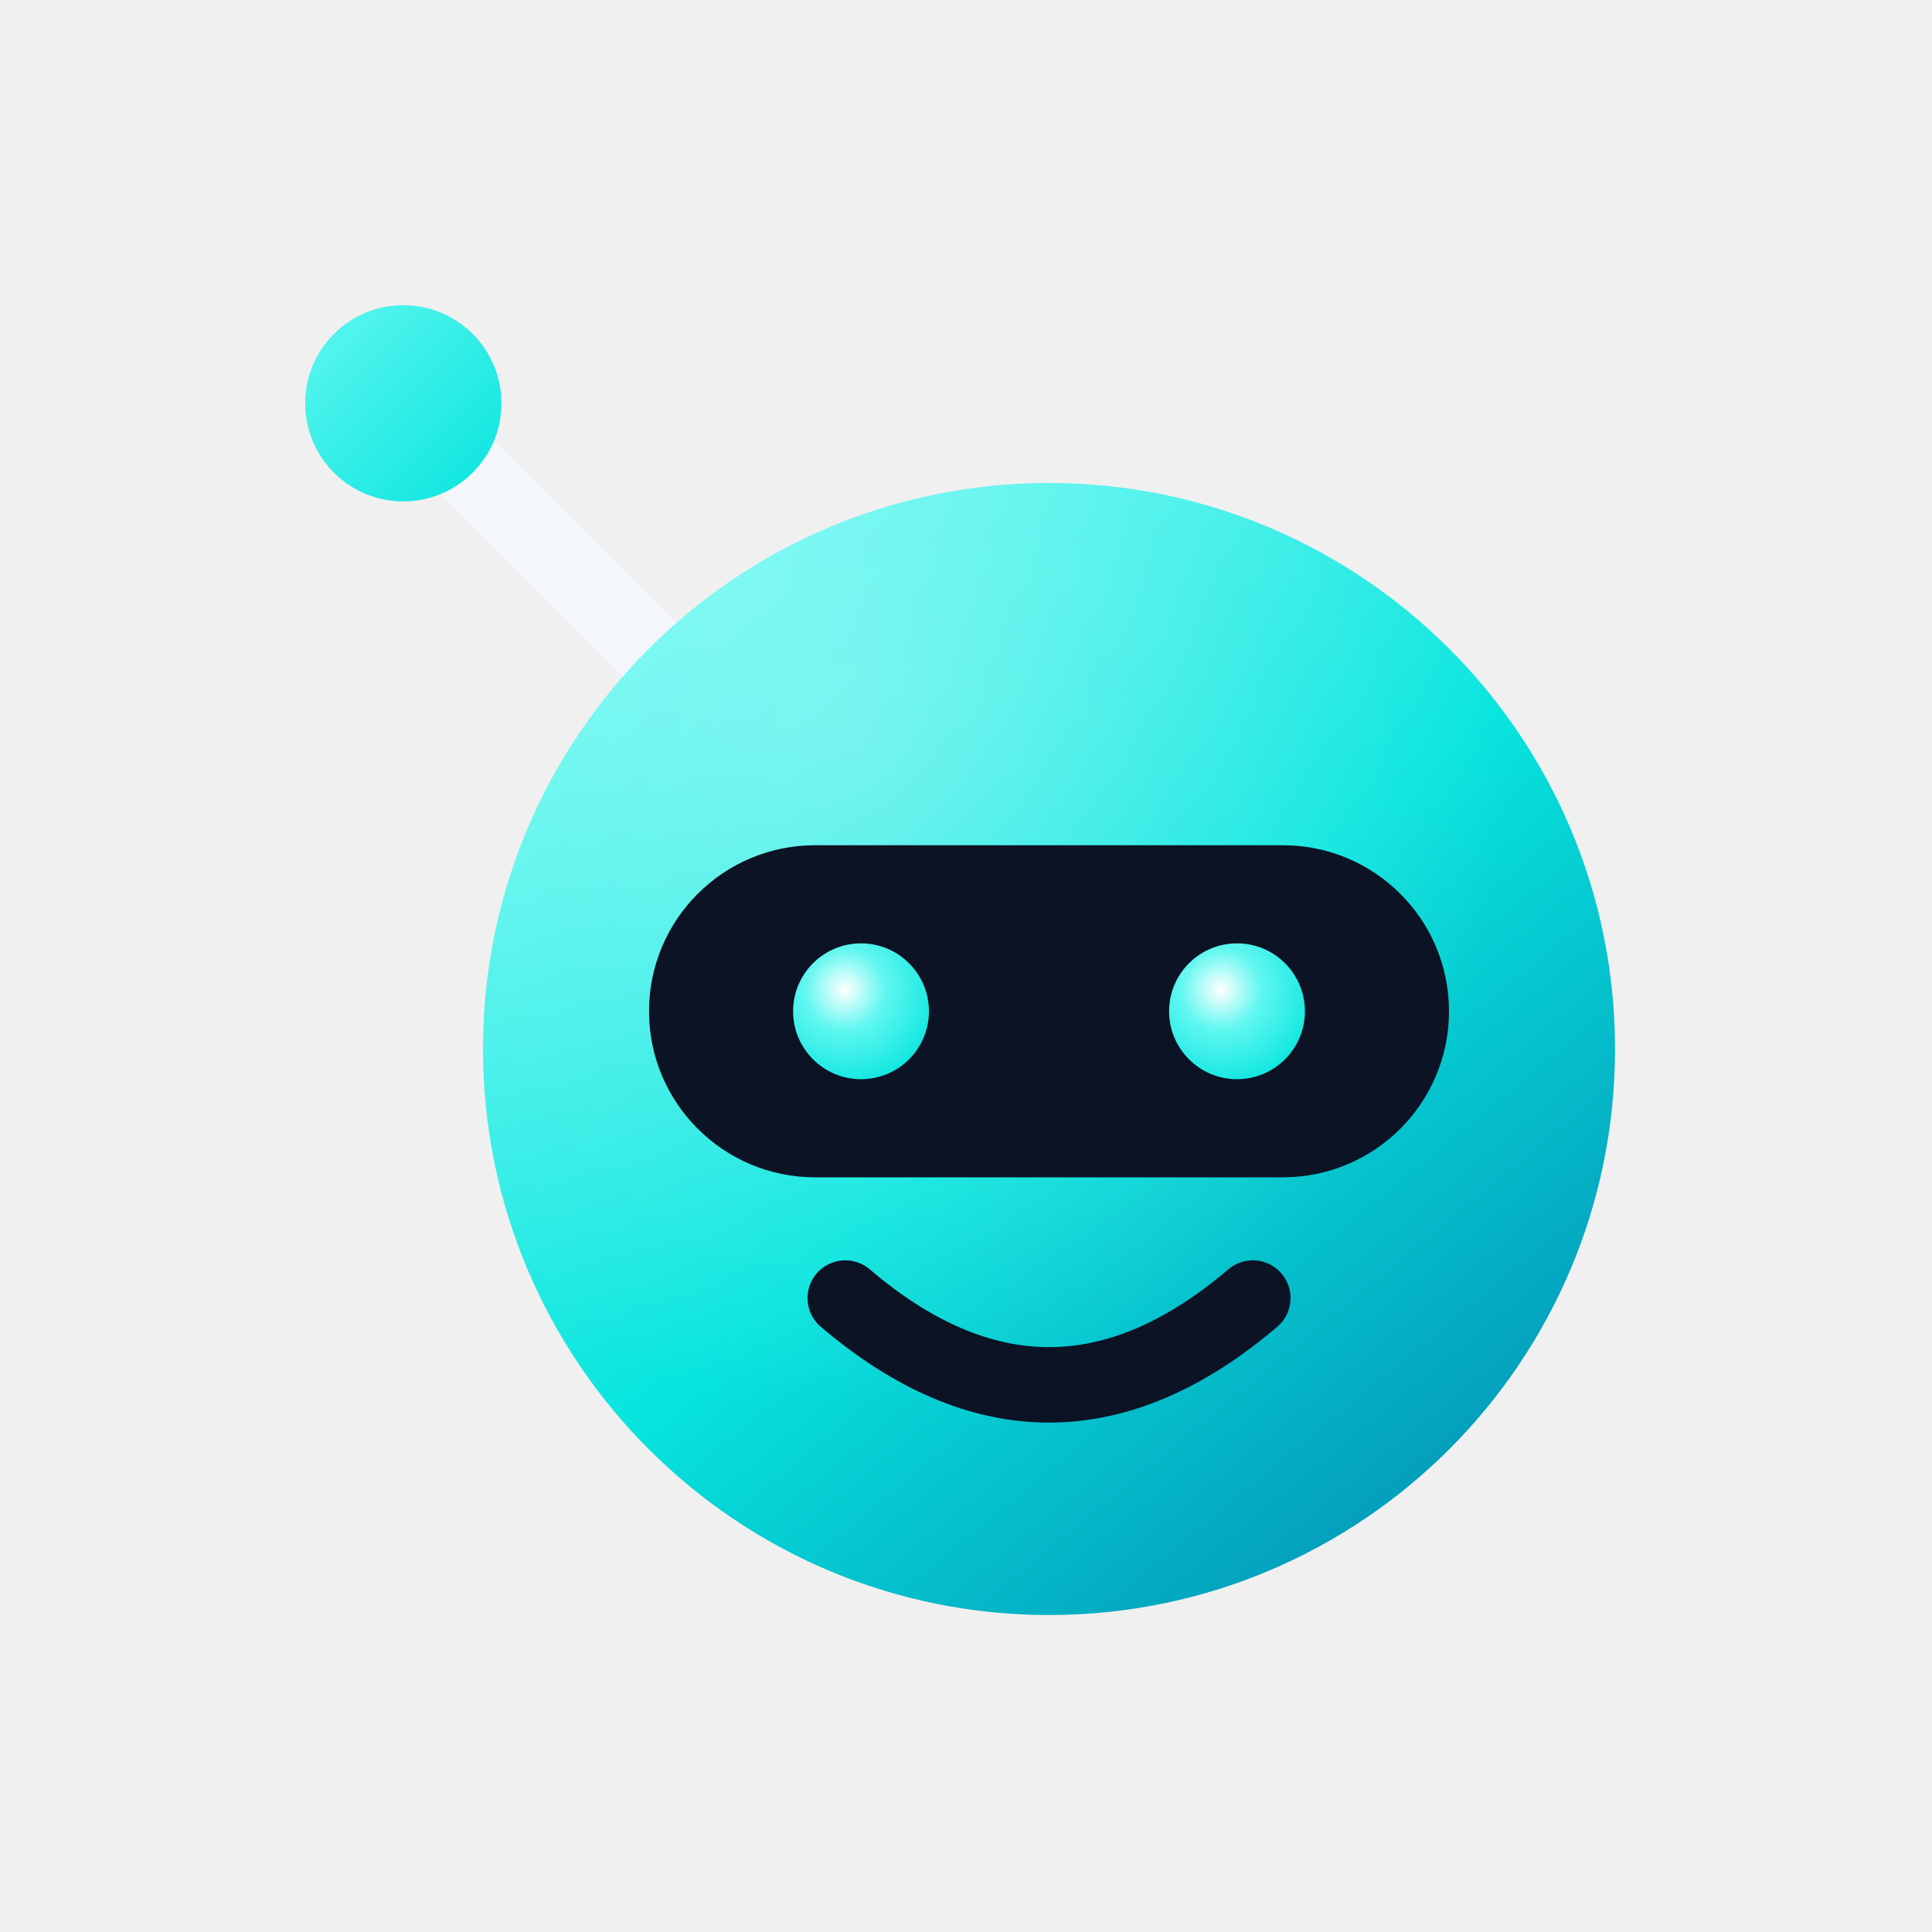
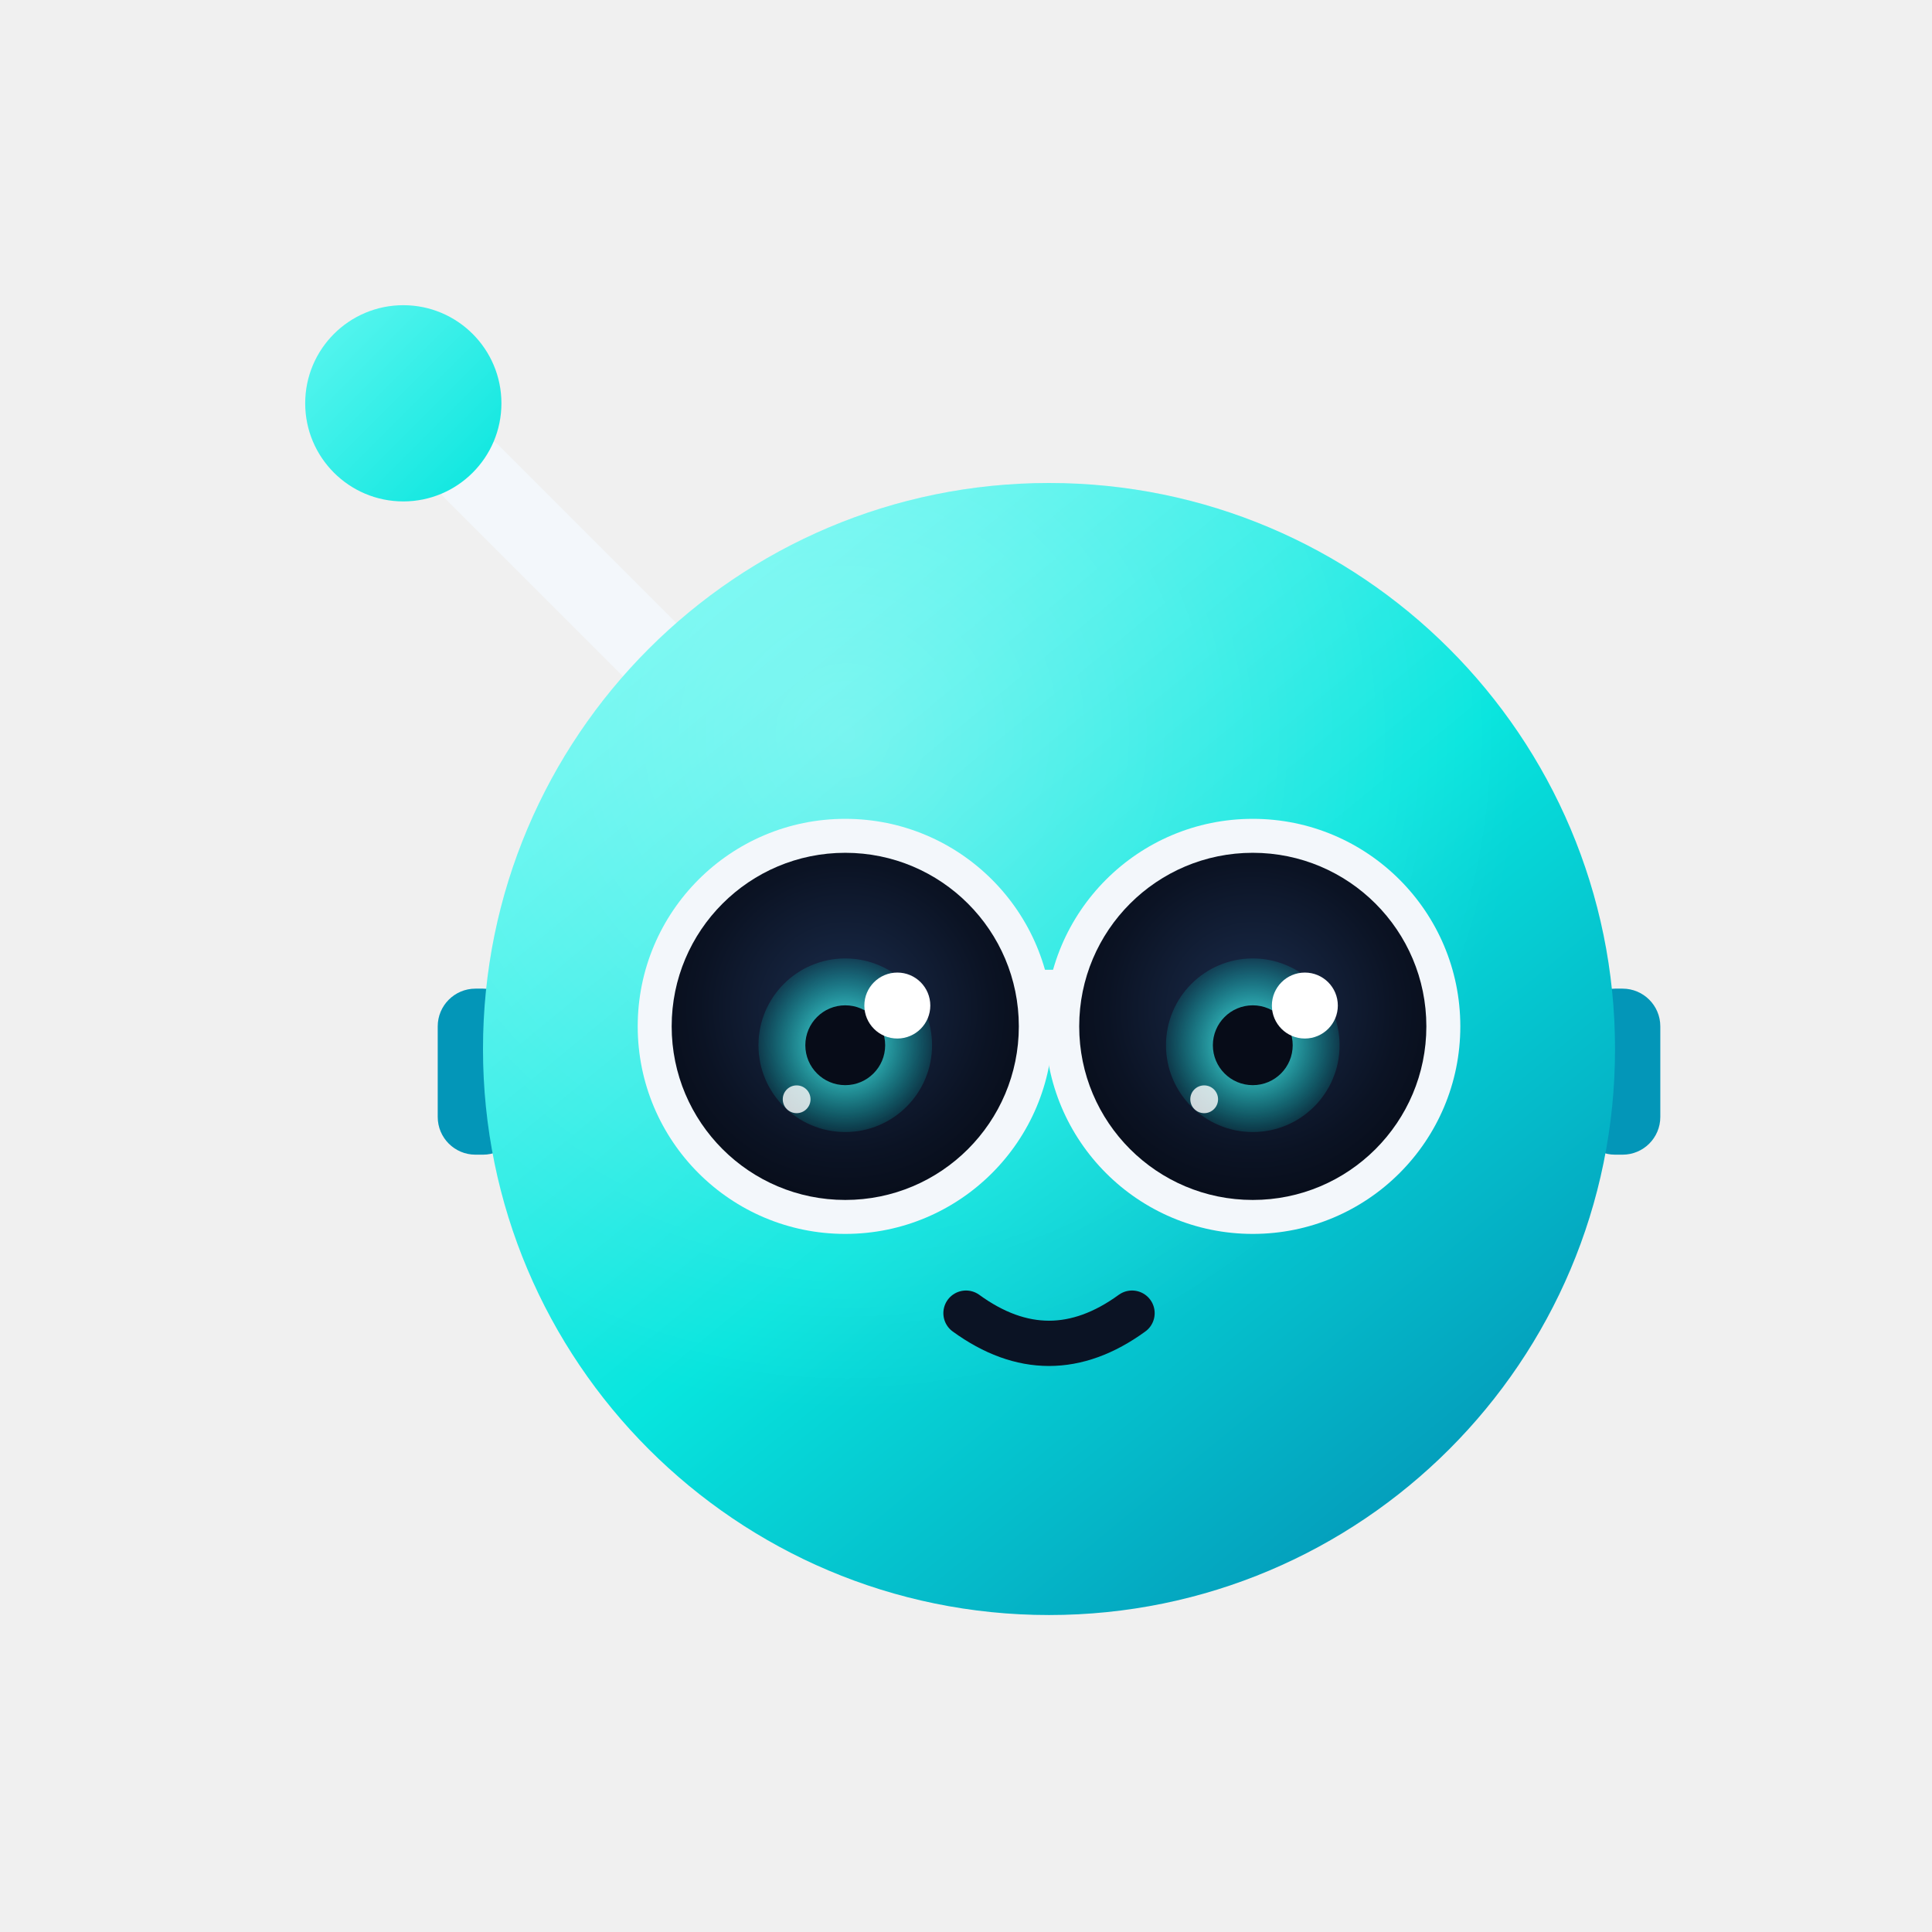
<svg xmlns="http://www.w3.org/2000/svg" viewBox="0 0 512 512" width="512" height="512">
  <defs>
    <linearGradient id="body-m" x1="0.15" y1="0.1" x2="0.85" y2="0.95">
      <stop offset="0" stop-color="#5FF7F0" />
      <stop offset="0.5" stop-color="#07E5DE" />
      <stop offset="1" stop-color="#0396B8" />
    </linearGradient>
    <linearGradient id="ball-m" x1="0" y1="0" x2="1" y2="1">
      <stop offset="0" stop-color="#5FF7F0" />
      <stop offset="1" stop-color="#07E5DE" />
    </linearGradient>
-     <radialGradient id="eye-m" cx="0.38" cy="0.34" r="0.75">
-       <stop offset="0" stop-color="#FFFFFF" />
-       <stop offset="0.4" stop-color="#5FF7F0" />
-       <stop offset="1" stop-color="#07E5DE" />
+     <radialGradient id="lens-m" cx="0.5" cy="0.45" r="0.6">
+       <stop offset="0" stop-color="#1B2D4D" />
+       <stop offset="0.7" stop-color="#0B1324" />
+       <stop offset="1" stop-color="#070C18" />
+     </radialGradient>
+     <radialGradient id="iris-m" cx="0.5" cy="0.5" r="0.5">
+       <stop offset="0" stop-color="#5FF7F0" />
+       <stop offset="1" stop-color="#07E5DE" stop-opacity="0.15" />
    </radialGradient>
    <radialGradient id="sheen-m" cx="0.32" cy="0.22" r="0.6">
      <stop offset="0" stop-color="#FFFFFF" stop-opacity="0.30" />
      <stop offset="1" stop-color="#FFFFFF" stop-opacity="0" />
    </radialGradient>
  </defs>
  <line x1="177.591" y1="177.591" x2="125.265" y2="125.265" stroke="#F3F7FB" stroke-width="20.0" stroke-linecap="round" />
  <circle cx="106.88" cy="106.88" r="26.0" fill="url(#ball-m)" />
+   <rect x="116.0" y="262.0" width="22.0" height="44.0" rx="10.0" fill="#0396B8" />
+   <rect x="418.0" y="262.0" width="22.0" height="44.0" rx="10.0" fill="#0396B8" />
  <circle cx="278.0" cy="278.0" r="150.0" fill="url(#body-m)" />
  <circle cx="278.0" cy="278.0" r="150.0" fill="url(#sheen-m)" />
-   <rect x="172.0" y="224.0" width="212.0" height="88.0" rx="44.0" fill="#0B1324" />
-   <circle cx="228.18" cy="268.0" r="18.0" fill="url(#eye-m)" />
-   <circle cx="327.82" cy="268.0" r="18.0" fill="url(#eye-m)" />
-   <path d="M 224.0 344.0 Q 278.0 390.0 332.0 344.0" fill="none" stroke="#0B1324" stroke-width="20.0" stroke-linecap="round" />
+   <rect x="262.0" y="257.0" width="32.0" height="18.0" rx="9.0" fill="#F3F7FB" />
+   <circle cx="224.0" cy="272.0" r="55.0" fill="#F3F7FB" />
+   <circle cx="332.0" cy="272.0" r="55.0" fill="#F3F7FB" />
+   <circle cx="224.0" cy="272.0" r="46.0" fill="url(#lens-m)" />
+   <circle cx="224.0" cy="277.0" r="23.0" fill="url(#iris-m)" />
+   <circle cx="224.0" cy="277.0" r="10.58" fill="#070C18" />
+   <circle cx="237.8" cy="266.48" r="8.74" fill="#FFFFFF" />
+   <circle cx="211.12" cy="291.32" r="3.68" fill="#FFFFFF" fill-opacity="0.8" />
+   <circle cx="332.0" cy="272.0" r="46.0" fill="url(#lens-m)" />
+   <circle cx="332.0" cy="277.0" r="23.0" fill="url(#iris-m)" />
+   <circle cx="332.0" cy="277.0" r="10.58" fill="#070C18" />
+   <circle cx="345.8" cy="266.48" r="8.74" fill="#FFFFFF" />
+   <circle cx="319.12" cy="291.32" r="3.68" fill="#FFFFFF" fill-opacity="0.8" />
+   <path d="M 256.0 348.0 Q 278.0 364.0 300.0 348.0" fill="none" stroke="#0B1324" stroke-width="12.0" stroke-linecap="round" />
</svg>
